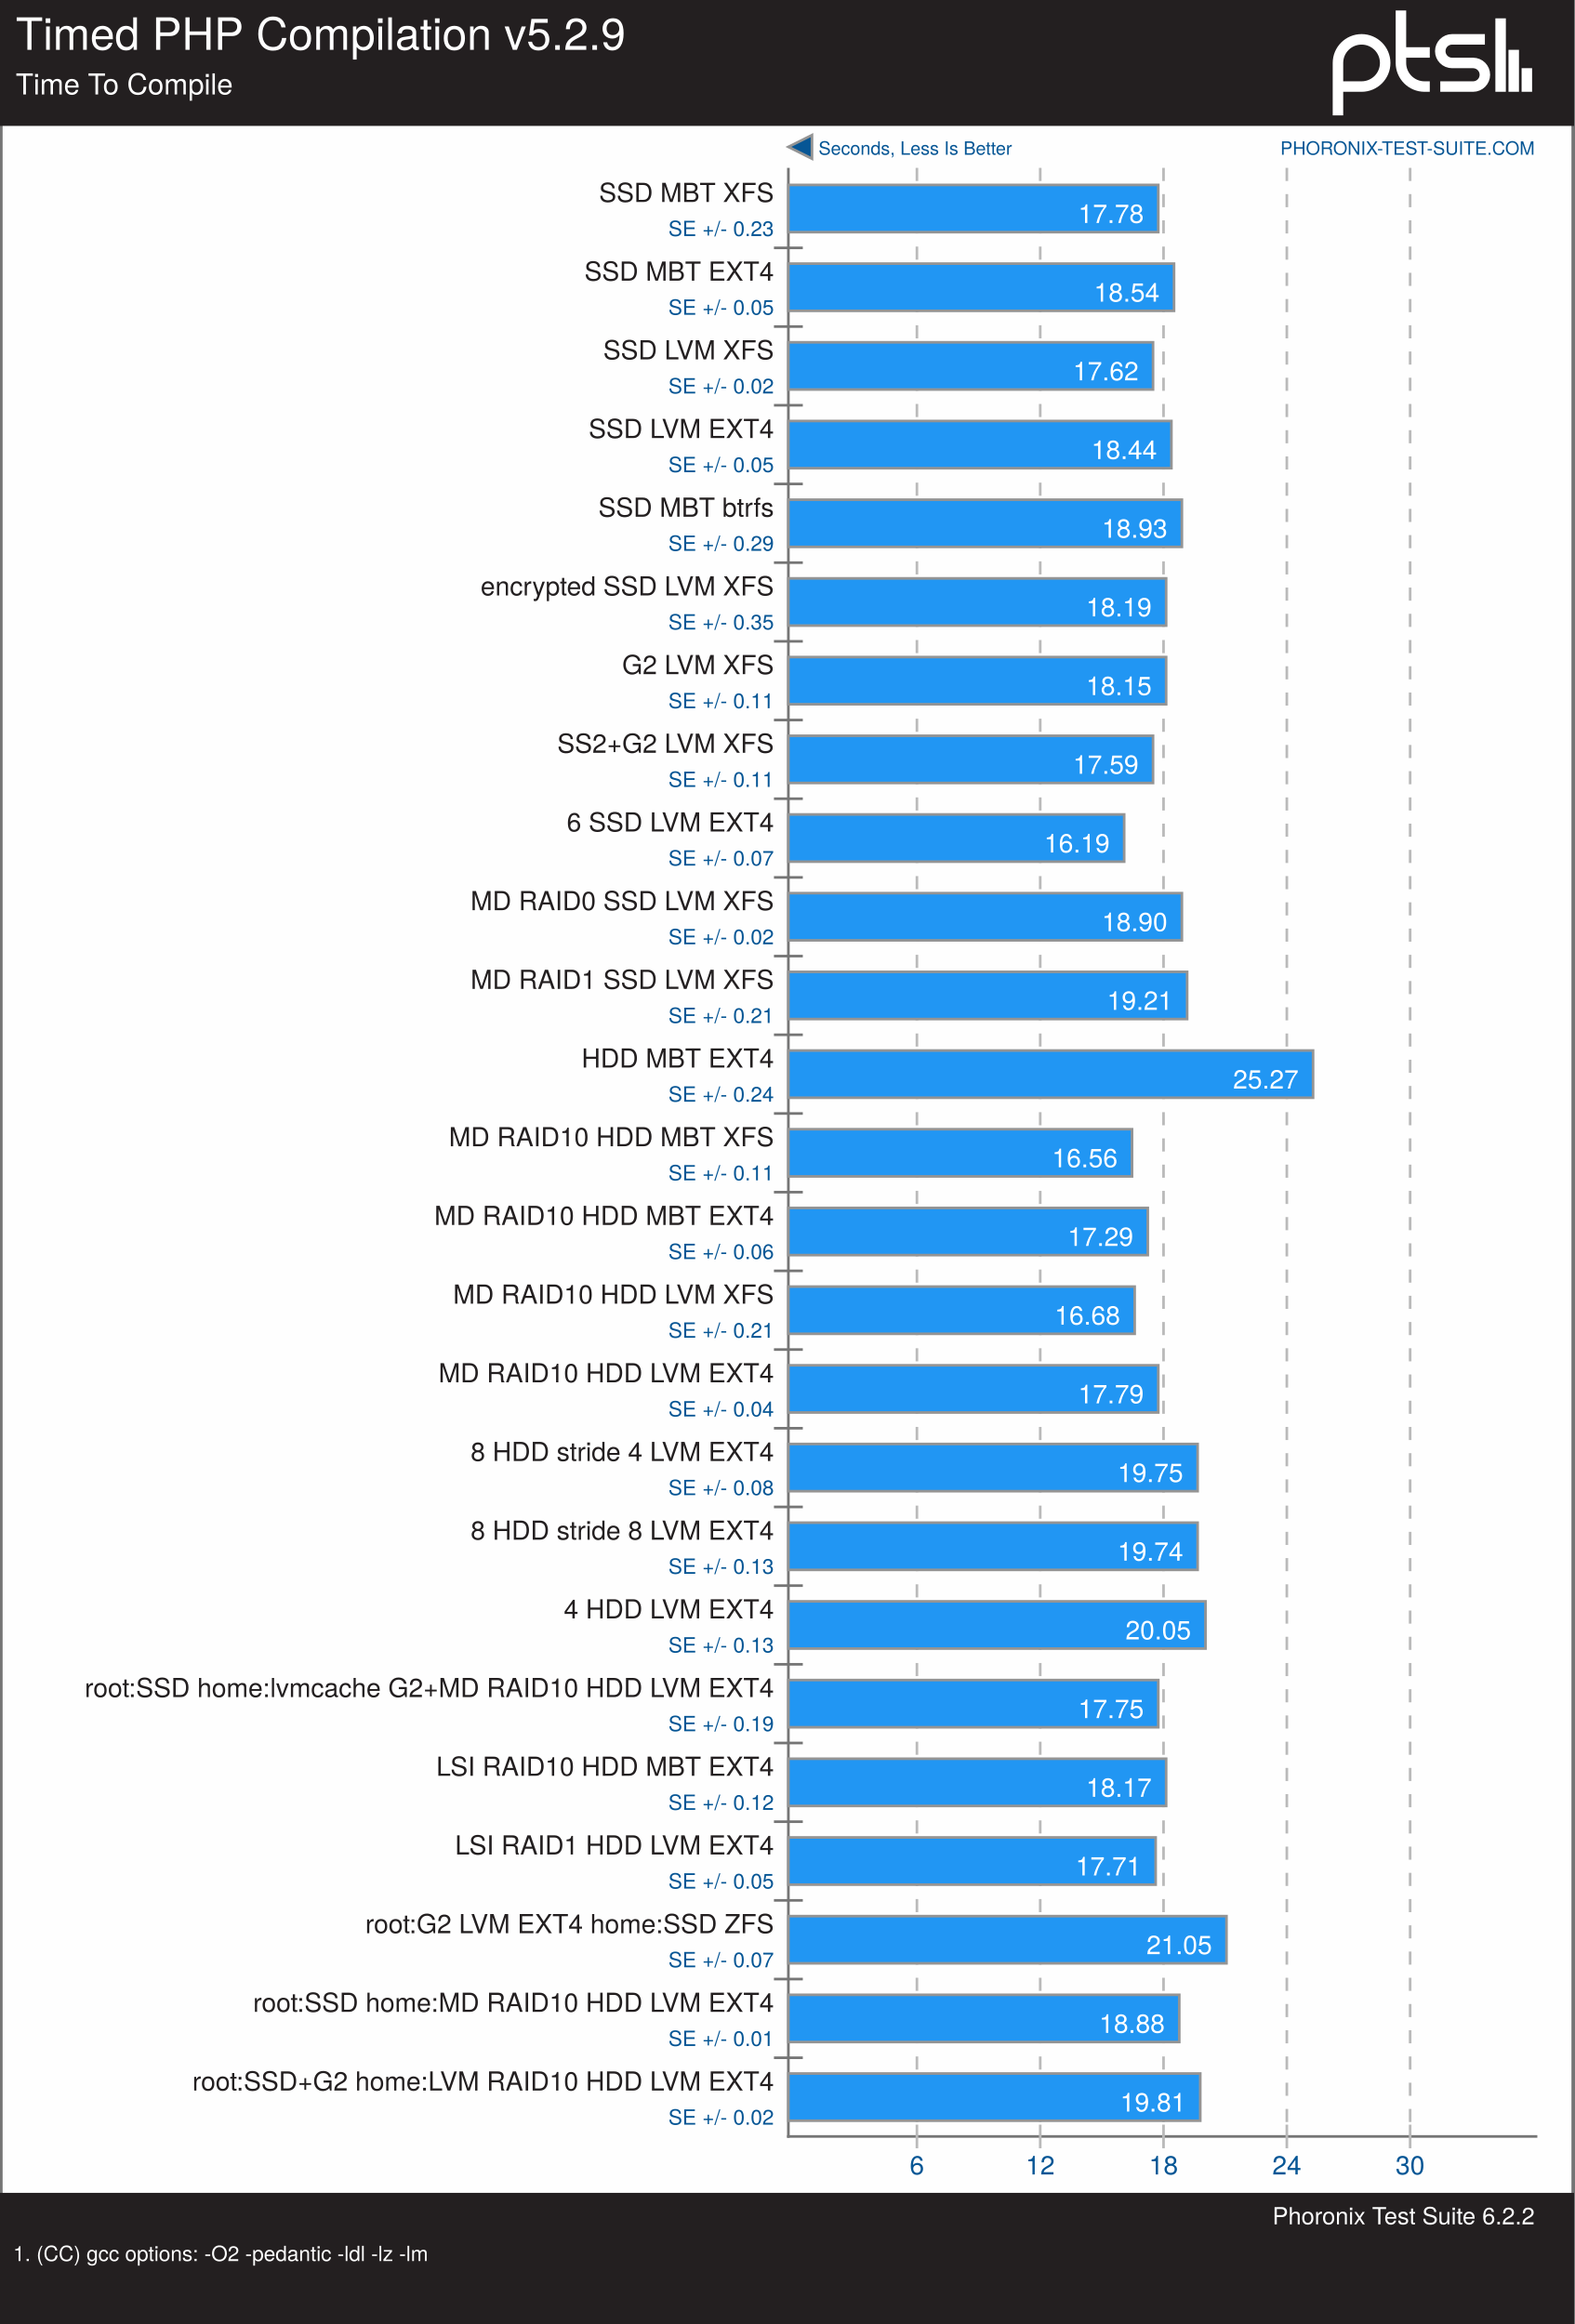
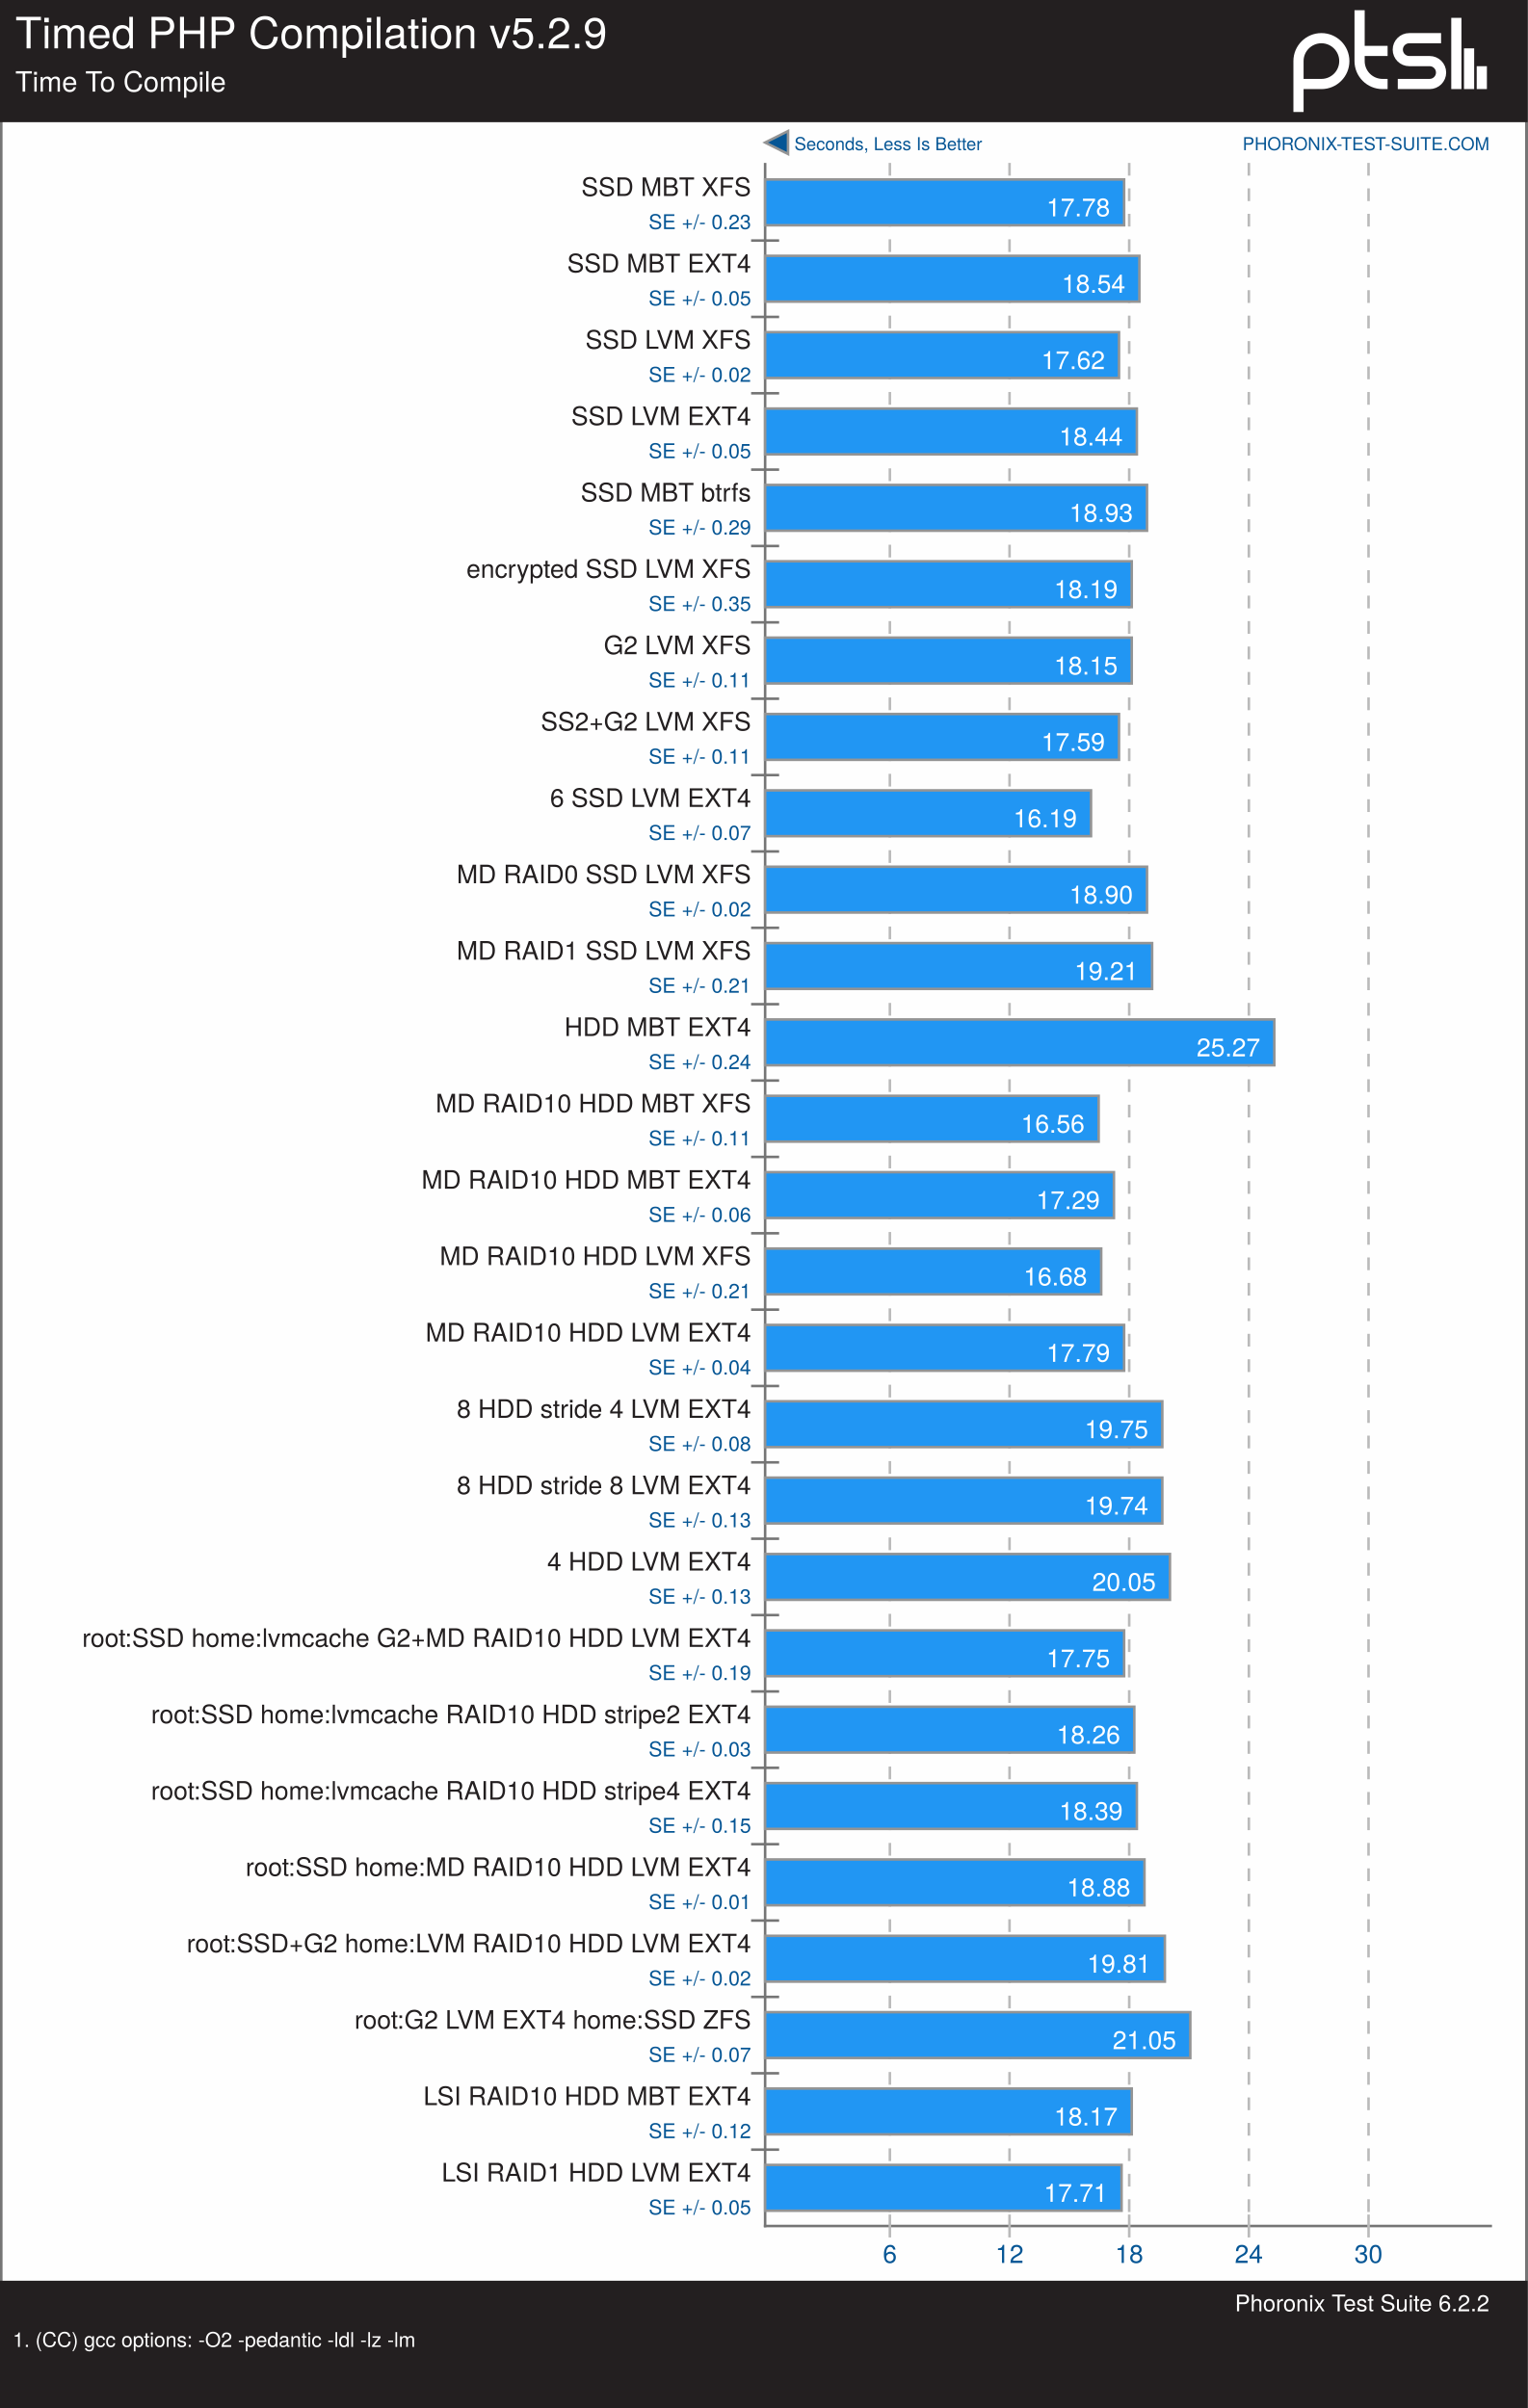
- <svg xmlns="http://www.w3.org/2000/svg" xmlns:xlink="http://www.w3.org/1999/xlink" version="1.1" font-family="sans-serif, droid-sans, helvetica, verdana, tahoma" viewbox="0 0 600 886" width="600" height="886" preserveAspectRatio="xMinYMin meet">
-   <rect x="0" y="0" width="600" height="886" fill="#FEFEFE" stroke="#757575" stroke-width="2" />
+ <svg xmlns="http://www.w3.org/2000/svg" xmlns:xlink="http://www.w3.org/1999/xlink" version="1.1" font-family="sans-serif, droid-sans, helvetica, verdana, tahoma" viewbox="0 0 600 946" width="600" height="946" preserveAspectRatio="xMinYMin meet">
+   <rect x="0" y="0" width="600" height="946" fill="#FEFEFE" stroke="#757575" stroke-width="2" />
  <g stroke="#757575" stroke-width="1">
-     <line x1="300.51" y1="64" x2="300.51" y2="815" />
-     <line x1="300.01" y1="814.5" x2="586" y2="814.5" />
+     <line x1="300.51" y1="64" x2="300.51" y2="875" />
+     <line x1="300.01" y1="874.5" x2="586" y2="874.5" />
  </g>
  <a xlink:href="http://www.phoronix-test-suite.com/" xlink:show="new">
    <text x="585" y="59" font-size="7" fill="#065695" text-anchor="end" xlink:show="new">PHORONIX-TEST-SUITE.COM</text>
  </a>
  <polygon points="300.51,56 309.51,60.5 309.51,51.5" fill="#065695" stroke="#949494" stroke-width="1" />
  <text x="312.01" y="59" font-size="7" fill="#065695" text-anchor="start">Seconds, Less Is Better</text>
  <rect x="0" y="0" width="600" height="48" fill="#231f20" />
  <a xlink:href="http://openbenchmarking.org/test/pts/build-php-1.3.1" xlink:show="new">
    <text x="6" y="19" font-size="17" fill="#FEFEFE" text-anchor="start" xlink:show="new">Timed PHP Compilation v5.2.9</text>
  </a>
  <text x="6" y="36" font-size="11" fill="#FEFEFE" text-anchor="start">Time To Compile</text>
  <path d="m74 22v9m-5-16v16m-5-28v28m-23-2h12.5c2.485 0 4.5-2.015 4.5-4.5s-2.015-4.5-4.5-4.5h-8c-2.485 0-4.5-2.015-4.5-4.5s2.015-4.5 4.5-4.5h12.5m-21 5h-11m11 13h-2c-4.971 0-9-4.029-9-9v-20m-24 40v-20c0-4.971 4.029-9 9-9 4.971 0 9 4.029 9 9s-4.029 9-9 9h-9" stroke="#ffffff" stroke-width="4" fill="none" transform="translate(508,4)" />
-   <line x1="300.51" y1="94" x2="300.51" y2="798" stroke="#757575" stroke-width="11" stroke-dasharray="1,29" />
+   <line x1="300.51" y1="94" x2="300.51" y2="858" stroke="#757575" stroke-width="11" stroke-dasharray="1,29" />
  <g font-size="10" fill="#231f20">
    <text x="295.01" y="77" text-anchor="end">SSD MBT XFS</text>
    <text x="295.01" y="107" text-anchor="end">SSD MBT EXT4</text>
    <text x="295.01" y="137" text-anchor="end">SSD LVM XFS</text>
    <text x="295.01" y="167" text-anchor="end">SSD LVM EXT4</text>
    <text x="295.01" y="197" text-anchor="end">SSD MBT btrfs</text>
    <text x="295.01" y="227" text-anchor="end">encrypted SSD LVM XFS</text>
    <text x="295.01" y="257" text-anchor="end">G2 LVM XFS</text>
    <text x="295.01" y="287" text-anchor="end">SS2+G2 LVM XFS</text>
    <text x="295.01" y="317" text-anchor="end">6 SSD LVM EXT4</text>
    <text x="295.01" y="347" text-anchor="end">MD RAID0 SSD LVM XFS</text>
    <text x="295.01" y="377" text-anchor="end">MD RAID1 SSD LVM XFS</text>
    <text x="295.01" y="407" text-anchor="end">HDD MBT EXT4</text>
    <text x="295.01" y="437" text-anchor="end">MD RAID10 HDD MBT XFS</text>
    <text x="295.01" y="467" text-anchor="end">MD RAID10 HDD MBT EXT4</text>
    <text x="295.01" y="497" text-anchor="end">MD RAID10 HDD LVM XFS</text>
    <text x="295.01" y="527" text-anchor="end">MD RAID10 HDD LVM EXT4</text>
    <text x="295.01" y="557" text-anchor="end">8 HDD stride 4 LVM EXT4</text>
    <text x="295.01" y="587" text-anchor="end">8 HDD stride 8 LVM EXT4</text>
    <text x="295.01" y="617" text-anchor="end">4 HDD LVM EXT4</text>
    <text x="295.01" y="647" text-anchor="end">root:SSD home:lvmcache G2+MD RAID10 HDD LVM EXT4</text>
-     <text x="295.01" y="677" text-anchor="end">LSI RAID10 HDD MBT EXT4</text>
-     <text x="295.01" y="707" text-anchor="end">LSI RAID1 HDD LVM EXT4</text>
-     <text x="295.01" y="737" text-anchor="end">root:G2 LVM EXT4 home:SSD ZFS</text>
-     <text x="295.01" y="767" text-anchor="end">root:SSD home:MD RAID10 HDD LVM EXT4</text>
-     <text x="295.01" y="797" text-anchor="end">root:SSD+G2 home:LVM RAID10 HDD LVM EXT4</text>
+     <text x="295.01" y="677" text-anchor="end">root:SSD home:lvmcache RAID10 HDD stripe2 EXT4</text>
+     <text x="295.01" y="707" text-anchor="end">root:SSD home:lvmcache RAID10 HDD stripe4 EXT4</text>
+     <text x="295.01" y="737" text-anchor="end">root:SSD home:MD RAID10 HDD LVM EXT4</text>
+     <text x="295.01" y="767" text-anchor="end">root:SSD+G2 home:LVM RAID10 HDD LVM EXT4</text>
+     <text x="295.01" y="797" text-anchor="end">root:G2 LVM EXT4 home:SSD ZFS</text>
+     <text x="295.01" y="827" text-anchor="end">LSI RAID10 HDD MBT EXT4</text>
+     <text x="295.01" y="857" text-anchor="end">LSI RAID1 HDD LVM EXT4</text>
  </g>
  <g font-size="10" fill="#065695" text-anchor="middle">
-     <text x="349.51" y="829">6</text>
-     <text x="396.51" y="829">12</text>
-     <text x="443.51" y="829">18</text>
-     <text x="490.51" y="829">24</text>
-     <text x="537.51" y="829">30</text>
+     <text x="349.51" y="889">6</text>
+     <text x="396.51" y="889">12</text>
+     <text x="443.51" y="889">18</text>
+     <text x="490.51" y="889">24</text>
+     <text x="537.51" y="889">30</text>
  </g>
  <g stroke="#BABABA" stroke-width="1">
-     <line x1="349.51" y1="64" x2="349.51" y2="809" stroke-dasharray="5,5" />
-     <line x1="349.51" y1="810" x2="349.51" y2="819" />
-     <line x1="396.51" y1="64" x2="396.51" y2="809" stroke-dasharray="5,5" />
-     <line x1="396.51" y1="810" x2="396.51" y2="819" />
-     <line x1="443.51" y1="64" x2="443.51" y2="809" stroke-dasharray="5,5" />
-     <line x1="443.51" y1="810" x2="443.51" y2="819" />
-     <line x1="490.51" y1="64" x2="490.51" y2="809" stroke-dasharray="5,5" />
-     <line x1="490.51" y1="810" x2="490.51" y2="819" />
-     <line x1="537.51" y1="64" x2="537.51" y2="809" stroke-dasharray="5,5" />
-     <line x1="537.51" y1="810" x2="537.51" y2="819" />
+     <line x1="349.51" y1="64" x2="349.51" y2="869" stroke-dasharray="5,5" />
+     <line x1="349.51" y1="870" x2="349.51" y2="879" />
+     <line x1="396.51" y1="64" x2="396.51" y2="869" stroke-dasharray="5,5" />
+     <line x1="396.51" y1="870" x2="396.51" y2="879" />
+     <line x1="443.51" y1="64" x2="443.51" y2="869" stroke-dasharray="5,5" />
+     <line x1="443.51" y1="870" x2="443.51" y2="879" />
+     <line x1="490.51" y1="64" x2="490.51" y2="869" stroke-dasharray="5,5" />
+     <line x1="490.51" y1="870" x2="490.51" y2="879" />
+     <line x1="537.51" y1="64" x2="537.51" y2="869" stroke-dasharray="5,5" />
+     <line x1="537.51" y1="870" x2="537.51" y2="879" />
  </g>
  <g stroke="#949494" stroke-width="1">
    <rect x="300.51" y="70.5" height="18" width="141" fill="#2196f3" xlink:title="SSD MBT XFS: 17.78" />
    <rect x="300.51" y="100.5" height="18" width="147" fill="#2196f3" xlink:title="SSD MBT EXT4: 18.54" />
    <rect x="300.51" y="130.5" height="18" width="139" fill="#2196f3" xlink:title="SSD LVM XFS: 17.62" />
    <rect x="300.51" y="160.5" height="18" width="146" fill="#2196f3" xlink:title="SSD LVM EXT4: 18.44" />
    <rect x="300.51" y="190.5" height="18" width="150" fill="#2196f3" xlink:title="SSD MBT btrfs: 18.93" />
    <rect x="300.51" y="220.5" height="18" width="144" fill="#2196f3" xlink:title="encrypted SSD LVM XFS: 18.19" />
    <rect x="300.51" y="250.5" height="18" width="144" fill="#2196f3" xlink:title="G2 LVM XFS: 18.15" />
    <rect x="300.51" y="280.5" height="18" width="139" fill="#2196f3" xlink:title="SS2+G2 LVM XFS: 17.59" />
    <rect x="300.51" y="310.5" height="18" width="128" fill="#2196f3" xlink:title="6 SSD LVM EXT4: 16.19" />
    <rect x="300.51" y="340.5" height="18" width="150" fill="#2196f3" xlink:title="MD RAID0 SSD LVM XFS: 18.90" />
    <rect x="300.51" y="370.5" height="18" width="152" fill="#2196f3" xlink:title="MD RAID1 SSD LVM XFS: 19.21" />
    <rect x="300.51" y="400.5" height="18" width="200" fill="#2196f3" xlink:title="HDD MBT EXT4: 25.27" />
    <rect x="300.51" y="430.5" height="18" width="131" fill="#2196f3" xlink:title="MD RAID10 HDD MBT XFS: 16.56" />
    <rect x="300.51" y="460.5" height="18" width="137" fill="#2196f3" xlink:title="MD RAID10 HDD MBT EXT4: 17.29" />
    <rect x="300.51" y="490.5" height="18" width="132" fill="#2196f3" xlink:title="MD RAID10 HDD LVM XFS: 16.68" />
    <rect x="300.51" y="520.5" height="18" width="141" fill="#2196f3" xlink:title="MD RAID10 HDD LVM EXT4: 17.79" />
    <rect x="300.51" y="550.5" height="18" width="156" fill="#2196f3" xlink:title="8 HDD stride 4 LVM EXT4: 19.75" />
    <rect x="300.51" y="580.5" height="18" width="156" fill="#2196f3" xlink:title="8 HDD stride 8 LVM EXT4: 19.74" />
    <rect x="300.51" y="610.5" height="18" width="159" fill="#2196f3" xlink:title="4 HDD LVM EXT4: 20.05" />
    <rect x="300.51" y="640.5" height="18" width="141" fill="#2196f3" xlink:title="root:SSD home:lvmcache G2+MD RAID10 HDD LVM EXT4: 17.75" />
-     <rect x="300.51" y="670.5" height="18" width="144" fill="#2196f3" xlink:title="LSI RAID10 HDD MBT EXT4: 18.17" />
-     <rect x="300.51" y="700.5" height="18" width="140" fill="#2196f3" xlink:title="LSI RAID1 HDD LVM EXT4: 17.71" />
-     <rect x="300.51" y="730.5" height="18" width="167" fill="#2196f3" xlink:title="root:G2 LVM EXT4 home:SSD ZFS: 21.05" />
-     <rect x="300.51" y="760.5" height="18" width="149" fill="#2196f3" xlink:title="root:SSD home:MD RAID10 HDD LVM EXT4: 18.88" />
-     <rect x="300.51" y="790.5" height="18" width="157" fill="#2196f3" xlink:title="root:SSD+G2 home:LVM RAID10 HDD LVM EXT4: 19.81" />
+     <rect x="300.51" y="670.5" height="18" width="145" fill="#2196f3" xlink:title="root:SSD home:lvmcache RAID10 HDD stripe2 EXT4: 18.26" />
+     <rect x="300.51" y="700.5" height="18" width="146" fill="#2196f3" xlink:title="root:SSD home:lvmcache RAID10 HDD stripe4 EXT4: 18.39" />
+     <rect x="300.51" y="730.5" height="18" width="149" fill="#2196f3" xlink:title="root:SSD home:MD RAID10 HDD LVM EXT4: 18.88" />
+     <rect x="300.51" y="760.5" height="18" width="157" fill="#2196f3" xlink:title="root:SSD+G2 home:LVM RAID10 HDD LVM EXT4: 19.81" />
+     <rect x="300.51" y="790.5" height="18" width="167" fill="#2196f3" xlink:title="root:G2 LVM EXT4 home:SSD ZFS: 21.05" />
+     <rect x="300.51" y="820.5" height="18" width="144" fill="#2196f3" xlink:title="LSI RAID10 HDD MBT EXT4: 18.17" />
+     <rect x="300.51" y="850.5" height="18" width="140" fill="#2196f3" xlink:title="LSI RAID1 HDD LVM EXT4: 17.71" />
  </g>
  <g font-size="8" fill="#065695" text-anchor="end">
    <text y="90" x="295.01">SE +/- 0.23</text>
    <text y="120" x="295.01">SE +/- 0.05</text>
    <text y="150" x="295.01">SE +/- 0.02</text>
    <text y="180" x="295.01">SE +/- 0.05</text>
    <text y="210" x="295.01">SE +/- 0.29</text>
    <text y="240" x="295.01">SE +/- 0.35</text>
    <text y="270" x="295.01">SE +/- 0.11</text>
    <text y="300" x="295.01">SE +/- 0.11</text>
    <text y="330" x="295.01">SE +/- 0.07</text>
    <text y="360" x="295.01">SE +/- 0.02</text>
    <text y="390" x="295.01">SE +/- 0.21</text>
    <text y="420" x="295.01">SE +/- 0.24</text>
    <text y="450" x="295.01">SE +/- 0.11</text>
    <text y="480" x="295.01">SE +/- 0.06</text>
    <text y="510" x="295.01">SE +/- 0.21</text>
    <text y="540" x="295.01">SE +/- 0.04</text>
    <text y="570" x="295.01">SE +/- 0.08</text>
    <text y="600" x="295.01">SE +/- 0.13</text>
    <text y="630" x="295.01">SE +/- 0.13</text>
    <text y="660" x="295.01">SE +/- 0.19</text>
-     <text y="690" x="295.01">SE +/- 0.12</text>
-     <text y="720" x="295.01">SE +/- 0.05</text>
-     <text y="750" x="295.01">SE +/- 0.07</text>
-     <text y="780" x="295.01">SE +/- 0.01</text>
-     <text y="810" x="295.01">SE +/- 0.02</text>
+     <text y="690" x="295.01">SE +/- 0.03</text>
+     <text y="720" x="295.01">SE +/- 0.15</text>
+     <text y="750" x="295.01">SE +/- 0.01</text>
+     <text y="780" x="295.01">SE +/- 0.02</text>
+     <text y="810" x="295.01">SE +/- 0.07</text>
+     <text y="840" x="295.01">SE +/- 0.12</text>
+     <text y="870" x="295.01">SE +/- 0.05</text>
  </g>
  <g font-size="10" fill="#FFFFFF">
    <text x="436.01" y="85" text-anchor="end">17.78</text>
    <text x="442.01" y="115" text-anchor="end">18.54</text>
    <text x="434.01" y="145" text-anchor="end">17.62</text>
    <text x="441.01" y="175" text-anchor="end">18.44</text>
    <text x="445.01" y="205" text-anchor="end">18.93</text>
    <text x="439.01" y="235" text-anchor="end">18.19</text>
    <text x="439.01" y="265" text-anchor="end">18.15</text>
    <text x="434.01" y="295" text-anchor="end">17.59</text>
    <text x="423.01" y="325" text-anchor="end">16.19</text>
    <text x="445.01" y="355" text-anchor="end">18.90</text>
    <text x="447.01" y="385" text-anchor="end">19.21</text>
    <text x="495.01" y="415" text-anchor="end">25.27</text>
    <text x="426.01" y="445" text-anchor="end">16.56</text>
    <text x="432.01" y="475" text-anchor="end">17.29</text>
    <text x="427.01" y="505" text-anchor="end">16.68</text>
    <text x="436.01" y="535" text-anchor="end">17.79</text>
    <text x="451.01" y="565" text-anchor="end">19.75</text>
    <text x="451.01" y="595" text-anchor="end">19.74</text>
    <text x="454.01" y="625" text-anchor="end">20.05</text>
    <text x="436.01" y="655" text-anchor="end">17.75</text>
-     <text x="439.01" y="685" text-anchor="end">18.17</text>
-     <text x="435.01" y="715" text-anchor="end">17.71</text>
-     <text x="462.01" y="745" text-anchor="end">21.05</text>
-     <text x="444.01" y="775" text-anchor="end">18.88</text>
-     <text x="452.01" y="805" text-anchor="end">19.81</text>
+     <text x="440.01" y="685" text-anchor="end">18.26</text>
+     <text x="441.01" y="715" text-anchor="end">18.39</text>
+     <text x="444.01" y="745" text-anchor="end">18.88</text>
+     <text x="452.01" y="775" text-anchor="end">19.81</text>
+     <text x="462.01" y="805" text-anchor="end">21.05</text>
+     <text x="439.01" y="835" text-anchor="end">18.17</text>
+     <text x="435.01" y="865" text-anchor="end">17.71</text>
  </g>
-   <rect x="0" y="836" width="600" height="50" fill="#231f20" />
+   <rect x="0" y="896" width="600" height="50" fill="#231f20" />
  <a xlink:href="http://www.phoronix-test-suite.com/" xlink:show="new">
-     <text x="585" y="848" font-size="9" fill="#FEFEFE" text-anchor="end" xlink:show="new">Phoronix Test Suite 6.2.2</text>
+     <text x="585" y="908" font-size="9" fill="#FEFEFE" text-anchor="end" xlink:show="new">Phoronix Test Suite 6.2.2</text>
  </a>
-   <text x="5" y="862" font-size="8" fill="#FEFEFE" text-anchor="start" xlink:title="-O2 -pedantic -ldl -lz -lm" width="595">1. (CC) gcc options: -O2 -pedantic -ldl -lz -lm</text>
+   <text x="5" y="922" font-size="8" fill="#FEFEFE" text-anchor="start" xlink:title="-O2 -pedantic -ldl -lz -lm" width="595">1. (CC) gcc options: -O2 -pedantic -ldl -lz -lm</text>
</svg>
